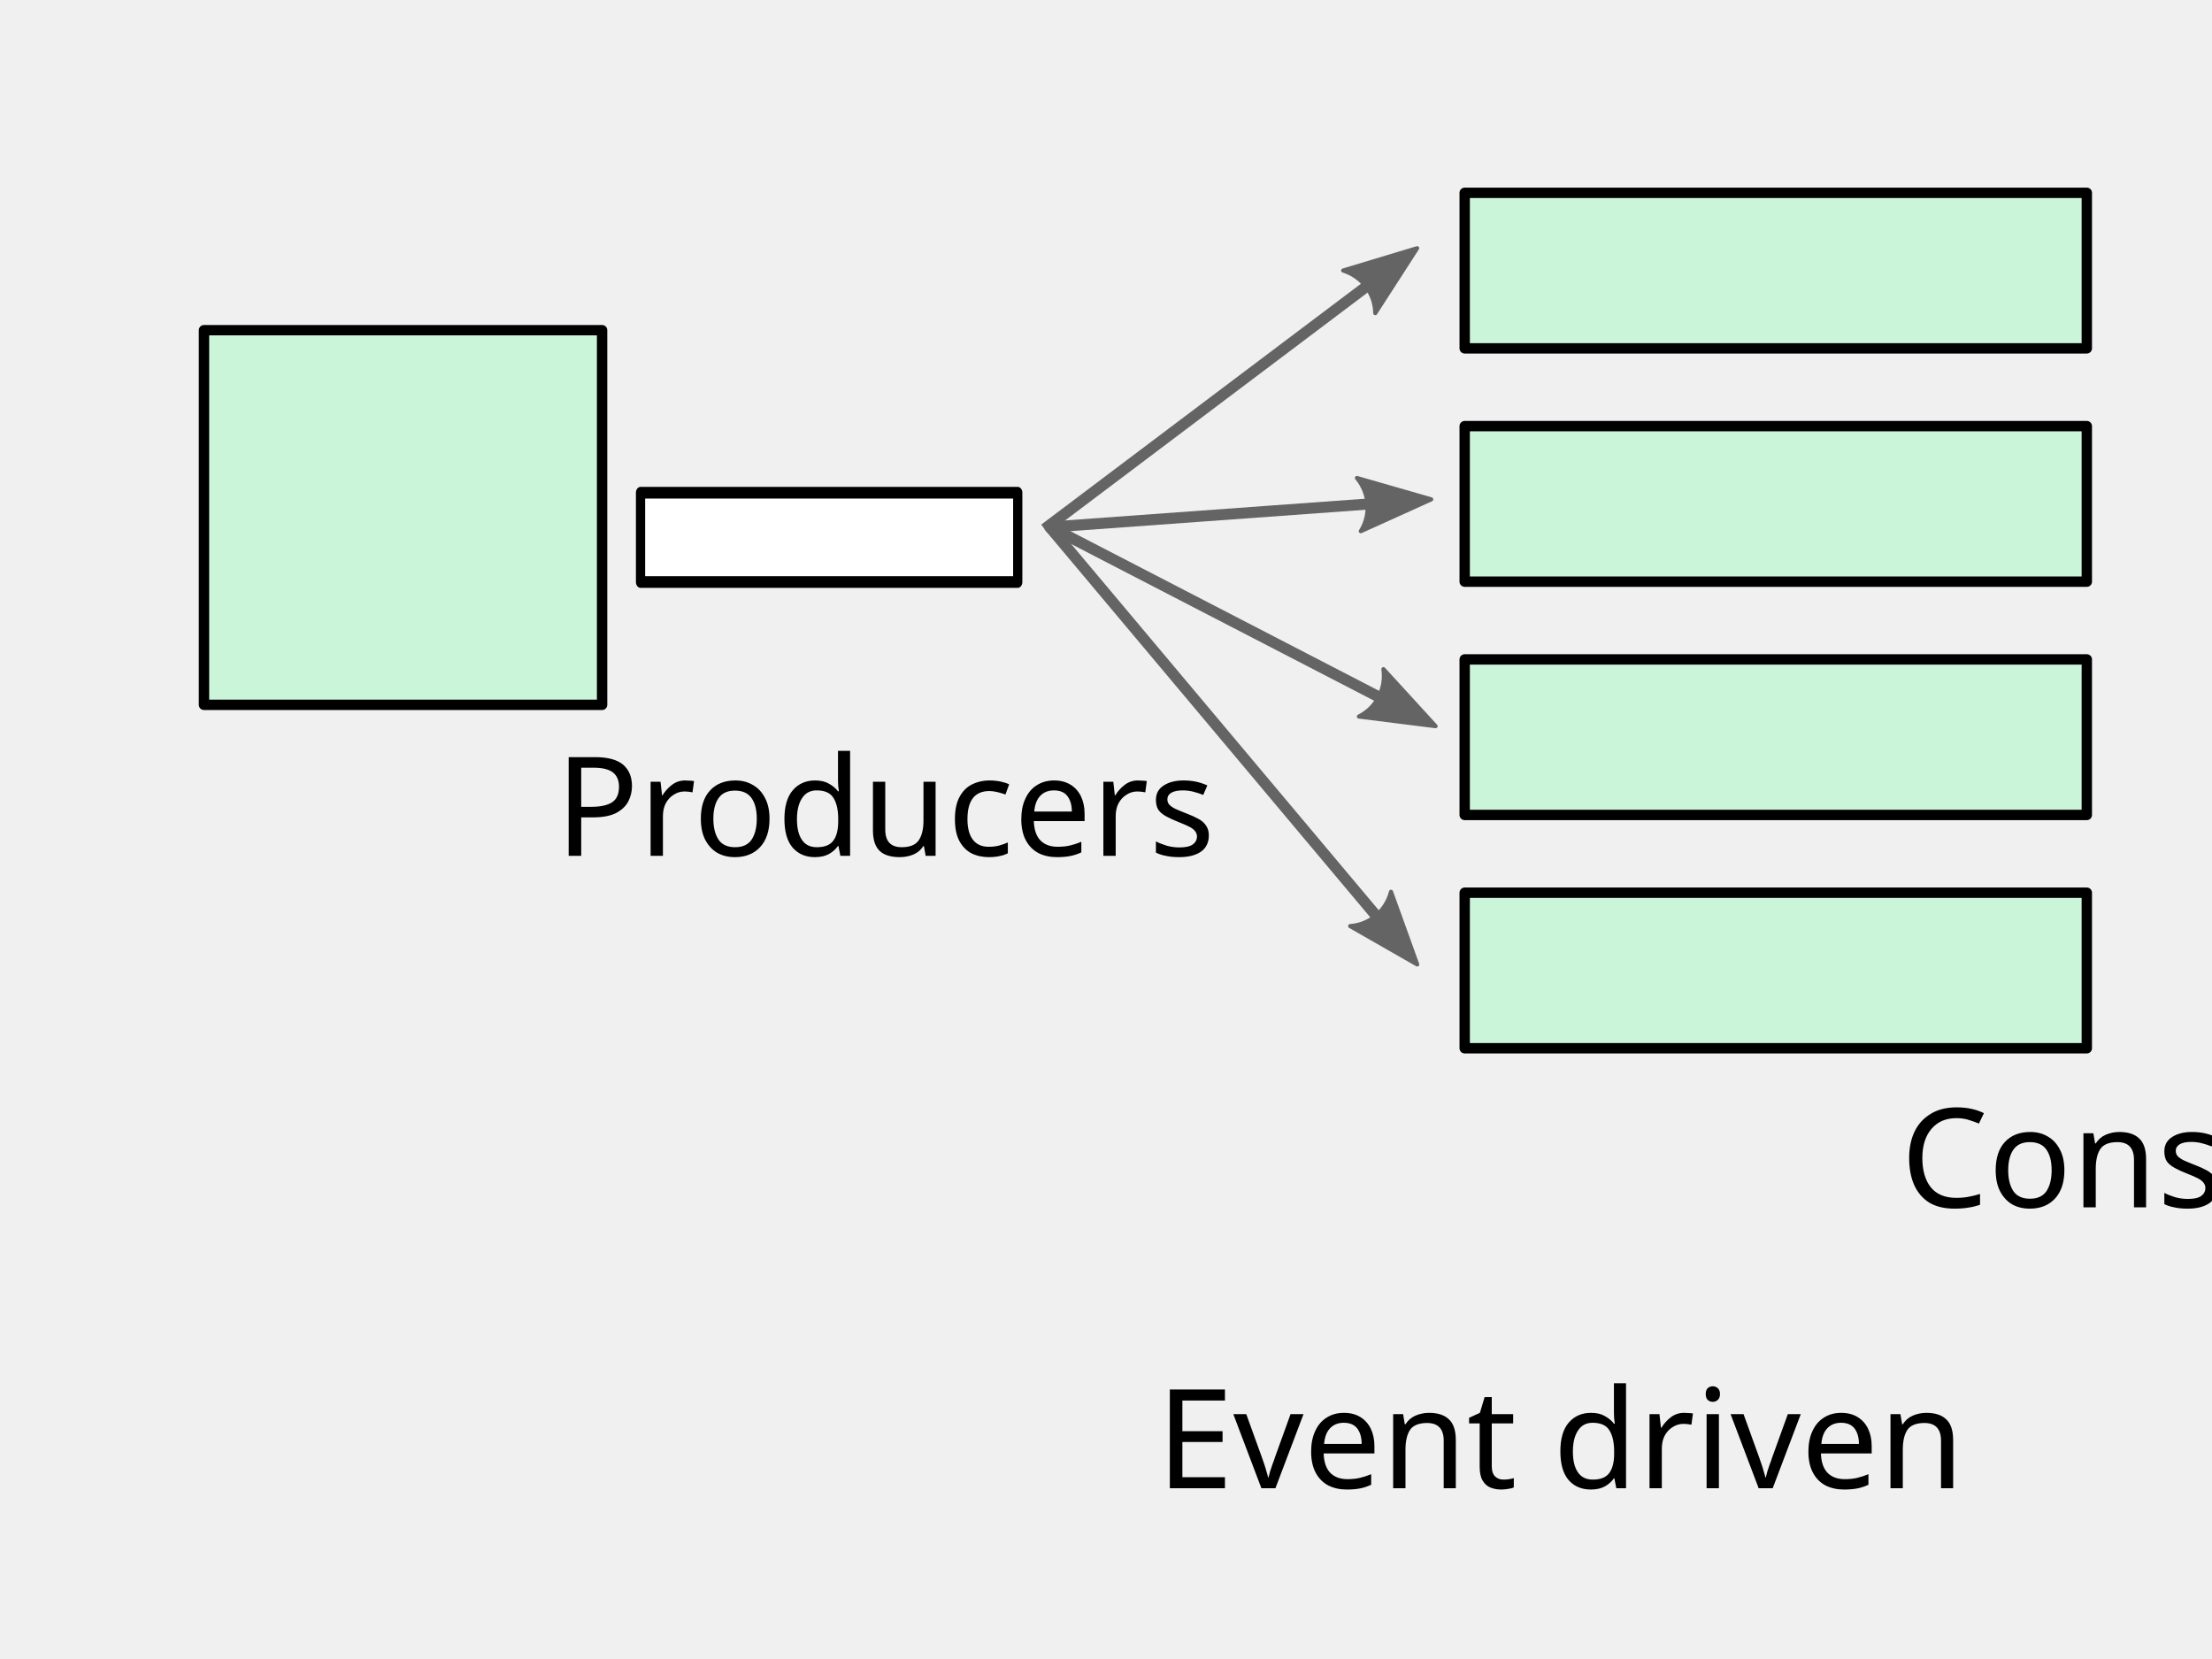
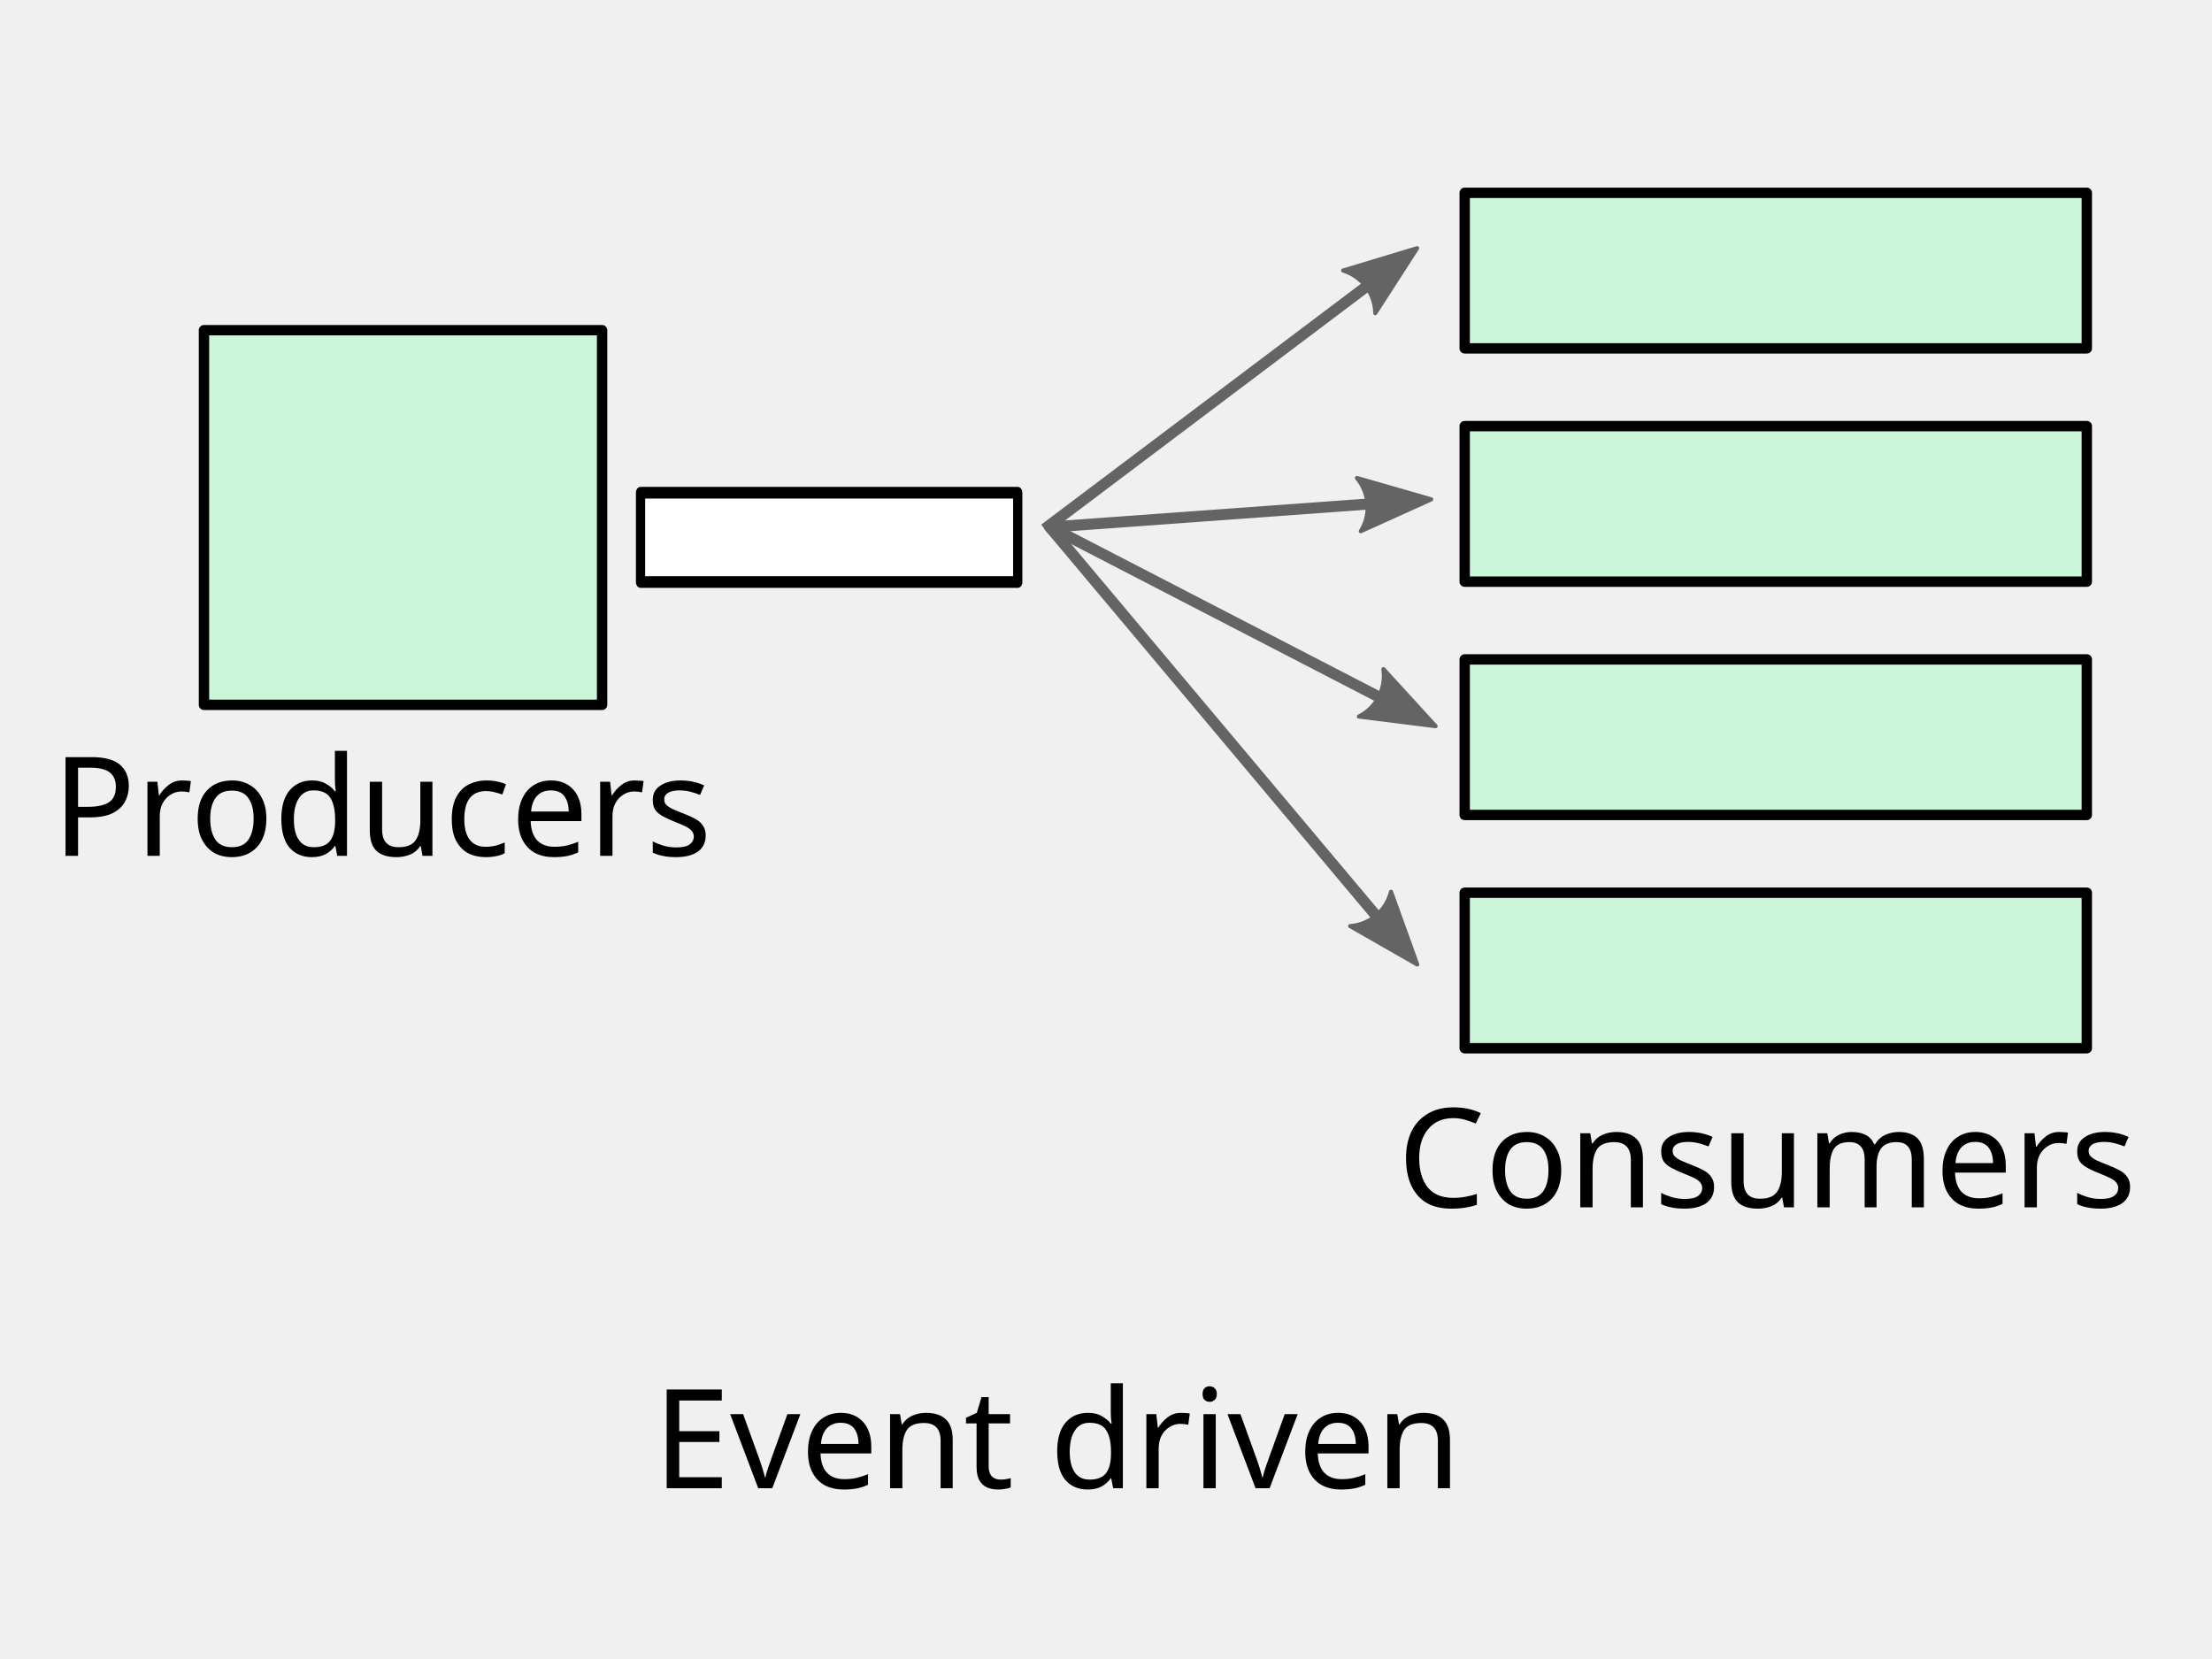
- <svg xmlns="http://www.w3.org/2000/svg" xmlns:ns1="http://schemas.microsoft.com/visio/2003/SVGExtensions/" xmlns:xlink="http://www.w3.org/1999/xlink" width="200" height="150" viewBox="0 0 160 120" xml:space="preserve" class="st7" id="svg2" version="1.1" style="font-size:12px;overflow:visible;color-interpolation-filters:sRGB;fill:none;fill-rule:evenodd;stroke-linecap:square;stroke-miterlimit:3">
-   <ns1:documentProperties ns1:langID="1033" ns1:viewMarkup="false" />
-   <style type="text/css" id="style4">
- 		.st1 {fill:#cbf5d8;stroke:#000000;stroke-linecap:round;stroke-linejoin:round;stroke-width:0.75}
- 		.st2 {fill:#ffffff;stroke:#000000;stroke-linecap:round;stroke-linejoin:round;stroke-width:0.75}
- 		.st3 {marker-start:url(#mrkr1-20);stroke:#7f7f7f;stroke-linecap:round;stroke-linejoin:round;stroke-width:0.75}
- 		.st4 {fill:#7f7f7f;fill-opacity:1;stroke:#7f7f7f;stroke-opacity:1;stroke-width:0.342}
- 		.st5 {fill:none;stroke:none;stroke-linecap:round;stroke-linejoin:round;stroke-width:0.75}
- 		.st6 {fill:#000000;font-family:Segoe Print;font-size:0.667em}
- 		.st7 {fill:none;fill-rule:evenodd;font-size:12px;overflow:visible;stroke-linecap:square;stroke-miterlimit:3}
- 	</style>
+ <svg xmlns="http://www.w3.org/2000/svg" xmlns:xlink="http://www.w3.org/1999/xlink" id="svg2" width="200" height="150" style="font-size:12px;overflow:visible;color-interpolation-filters:sRGB;fill:none;fill-rule:evenodd;stroke-linecap:square;stroke-miterlimit:3" class="st7" version="1.1" viewBox="0 0 160 120" xml:space="preserve">
+   <style id="style4" type="text/css">.st1,.st2{fill:#cbf5d8;stroke:#000;stroke-linecap:round;stroke-linejoin:round;stroke-width:.75}.st2{fill:#fff}.st4{fill:#7f7f7f;fill-opacity:1;stroke:#7f7f7f;stroke-opacity:1;stroke-width:.342}.st6{fill:#000;font-family:Segoe Print;font-size:.667em}.st7{fill:none;fill-rule:evenodd;font-size:12px;overflow:visible;stroke-linecap:square;stroke-miterlimit:3}</style>
  <defs id="Markers">
-     <marker style="overflow:visible;" id="marker5165" refX="0.0" refY="0.0" orient="auto">
-       <path transform="scale(0.6) rotate(180) translate(0,0)" d="M 8.719,4.034 L -2.207,0.016 L 8.719,-4.002 C 6.973,-1.63 6.983,1.616 8.719,4.034 z " style="fill-rule:evenodd;stroke-width:0.625;stroke-linejoin:round;stroke:#646464;stroke-opacity:1;fill:#646464;fill-opacity:1" id="path5167" />
+     <marker style="overflow:visible" id="marker5165" orient="auto" refX="0" refY="0">
+       <path style="fill-rule:evenodd;stroke-width:.625;stroke-linejoin:round;stroke:#646464;stroke-opacity:1;fill:#646464;fill-opacity:1" id="path5167" d="M 8.719,4.034 L -2.207,0.016 L 8.719,-4.002 C 6.973,-1.63 6.983,1.616 8.719,4.034 z" transform="scale(0.6) rotate(180) translate(0,0)" />
    </marker>
-     <marker orient="auto" refY="0.0" refX="0.0" id="marker4955" style="overflow:visible;">
-       <path id="path4957" style="fill-rule:evenodd;stroke-width:0.625;stroke-linejoin:round;stroke:#646464;stroke-opacity:1;fill:#646464;fill-opacity:1" d="M 8.719,4.034 L -2.207,0.016 L 8.719,-4.002 C 6.973,-1.63 6.983,1.616 8.719,4.034 z " transform="scale(0.6) rotate(180) translate(0,0)" />
+     <marker id="marker4955" orient="auto" refX="0" refY="0" style="overflow:visible">
+       <path id="path4957" d="M 8.719,4.034 L -2.207,0.016 L 8.719,-4.002 C 6.973,-1.63 6.983,1.616 8.719,4.034 z" transform="scale(0.6) rotate(180) translate(0,0)" style="fill-rule:evenodd;stroke-width:.625;stroke-linejoin:round;stroke:#646464;stroke-opacity:1;fill:#646464;fill-opacity:1" />
    </marker>
-     <marker style="overflow:visible;" id="marker4661" refX="0.0" refY="0.0" orient="auto">
-       <path transform="scale(0.6) rotate(180) translate(0,0)" d="M 8.719,4.034 L -2.207,0.016 L 8.719,-4.002 C 6.973,-1.63 6.983,1.616 8.719,4.034 z " style="fill-rule:evenodd;stroke-width:0.625;stroke-linejoin:round;stroke:#646464;stroke-opacity:1;fill:#646464;fill-opacity:1" id="path4663" />
+     <marker style="overflow:visible" id="marker4661" orient="auto" refX="0" refY="0">
+       <path style="fill-rule:evenodd;stroke-width:.625;stroke-linejoin:round;stroke:#646464;stroke-opacity:1;fill:#646464;fill-opacity:1" id="path4663" d="M 8.719,4.034 L -2.207,0.016 L 8.719,-4.002 C 6.973,-1.63 6.983,1.616 8.719,4.034 z" transform="scale(0.6) rotate(180) translate(0,0)" />
    </marker>
-     <marker orient="auto" refY="0.0" refX="0.0" id="Arrow2Mend" style="overflow:visible;">
-       <path id="path4350" style="fill-rule:evenodd;stroke-width:0.625;stroke-linejoin:round;stroke:#646464;stroke-opacity:1;fill:#646464;fill-opacity:1" d="M 8.719,4.034 L -2.207,0.016 L 8.719,-4.002 C 6.973,-1.63 6.983,1.616 8.719,4.034 z " transform="scale(0.6) rotate(180) translate(0,0)" />
+     <marker id="Arrow2Mend" orient="auto" refX="0" refY="0" style="overflow:visible">
+       <path id="path4350" d="M 8.719,4.034 L -2.207,0.016 L 8.719,-4.002 C 6.973,-1.63 6.983,1.616 8.719,4.034 z" transform="scale(0.6) rotate(180) translate(0,0)" style="fill-rule:evenodd;stroke-width:.625;stroke-linejoin:round;stroke:#646464;stroke-opacity:1;fill:#646464;fill-opacity:1" />
    </marker>
    <g id="lend1">
-       <path d="M 1,-1 0,0 1,1" style="fill:none;stroke-linecap:round;stroke-linejoin:round" id="path8" />
+       <path style="fill:none;stroke-linecap:round;stroke-linejoin:round" id="path8" d="M 1,-1 0,0 1,1" />
    </g>
-     <marker id="mrkr1-20" class="st4" ns1:arrowType="1" ns1:arrowSize="0" orient="auto" markerUnits="strokeWidth" overflow="visible" style="overflow:visible;fill:#7f7f7f;fill-opacity:1;stroke:#7f7f7f;stroke-width:0.342;stroke-opacity:1">
-       <use xlink:href="#lend1" transform="scale(2.92,2.92)" id="use11" x="0" y="0" width="100%" height="100%" />
+     <marker id="mrkr1-20" class="st4" markerUnits="strokeWidth" orient="auto" overflow="visible" style="overflow:visible;fill:#7f7f7f;fill-opacity:1;stroke:#7f7f7f;stroke-width:.342;stroke-opacity:1">
+       <use id="use11" width="100%" height="100%" x="0" y="0" transform="scale(2.92,2.92)" xlink:href="#lend1" />
    </marker>
  </defs>
-   <g id="layer3" transform="translate(28.94308,19.30395)" />
  <g id="layer1" transform="translate(28.94308,19.30395)">
-     <text style="font-size:10px;font-family:'Segoe Print';fill:#000000" id="text98" ns1:langID="1033" class="st6" y="88.342" x="18.313">
-       <ns1:paragraph ns1:horizAlign="1" />
-       <ns1:tabList />Event driven</text>
-     <g id="shape109-2" ns1:mID="109" ns1:groupContext="shape" transform="matrix(1.163509,0,0,1.163381,-14.18859,-65.0043)">
-       <rect x="0" y="59.811" width="24.75" height="23.294" class="st1" id="rect23" style="fill:#cbf5d8;stroke:#000000;stroke-width:0.645;stroke-linecap:round;stroke-linejoin:round" />
+     <text style="font-size:10px;font-family:'Segoe Print';fill:#000" id="text98" x="18.313" y="88.342" class="st6">Event driven</text>
+     <g id="shape109-2" transform="matrix(1.163509,0,0,1.163381,-14.18859,-65.0043)">
+       <rect id="rect23" width="24.75" height="23.294" x="0" y="59.811" class="st1" style="fill:#cbf5d8;stroke:#000;stroke-width:.645;stroke-linecap:round;stroke-linejoin:round" />
    </g>
-     <g id="shape111-4" ns1:mID="111" ns1:groupContext="shape" transform="matrix(0.7578774,0,0,0.9570409,17.38864,-56.73934)">
-       <rect x="0" y="76.355" width="36" height="6.75" class="st2" id="rect28" style="fill:#ffffff;stroke:#000000;stroke-width:0.881;stroke-linecap:round;stroke-linejoin:round" />
+     <g id="shape111-4" transform="matrix(0.7578774,0,0,0.9570409,17.38864,-56.73934)">
+       <rect id="rect28" width="36" height="6.75" x="0" y="76.355" class="st2" style="fill:#fff;stroke:#000;stroke-width:.881;stroke-linecap:round;stroke-linejoin:round" />
    </g>
-     <g id="group121-6" transform="matrix(1.25,0,0,1.25,77.00202,-47.36271)" ns1:mID="121" ns1:groupContext="group">
-       <g id="shape110-7" ns1:mID="110" ns1:groupContext="shape" transform="translate(0,-40.5)">
-         <rect x="0" y="74.105" width="36" height="9" class="st1" id="rect36" style="fill:#cbf5d8;stroke:#000000;stroke-width:0.6;stroke-linecap:round;stroke-linejoin:round" />
+     <g id="group121-6" transform="matrix(1.25,0,0,1.25,77.00202,-47.36271)">
+       <g id="shape110-7" transform="translate(0,-40.5)">
+         <rect id="rect36" width="36" height="9" x="0" y="74.105" class="st1" style="fill:#cbf5d8;stroke:#000;stroke-width:.6;stroke-linecap:round;stroke-linejoin:round" />
      </g>
-       <g id="shape117-9" ns1:mID="117" ns1:groupContext="shape" transform="translate(0,-13.5)">
-         <rect x="0" y="74.105" width="36" height="9" class="st1" id="rect41" style="fill:#cbf5d8;stroke:#000000;stroke-width:0.6;stroke-linecap:round;stroke-linejoin:round" />
+       <g id="shape117-9" transform="translate(0,-13.5)">
+         <rect id="rect41" width="36" height="9" x="0" y="74.105" class="st1" style="fill:#cbf5d8;stroke:#000;stroke-width:.6;stroke-linecap:round;stroke-linejoin:round" />
      </g>
-       <g id="shape118-11" ns1:mID="118" ns1:groupContext="shape">
-         <rect x="0" y="74.105" width="36" height="9" class="st1" id="rect46" style="fill:#cbf5d8;stroke:#000000;stroke-width:0.6;stroke-linecap:round;stroke-linejoin:round" />
+       <g id="shape118-11">
+         <rect id="rect46" width="36" height="9" x="0" y="74.105" class="st1" style="fill:#cbf5d8;stroke:#000;stroke-width:.6;stroke-linecap:round;stroke-linejoin:round" />
      </g>
-       <g id="shape119-13" ns1:mID="119" ns1:groupContext="shape" transform="translate(0,-27)">
-         <rect x="0" y="74.105" width="36" height="9" class="st1" id="rect51" style="fill:#cbf5d8;stroke:#000000;stroke-width:0.6;stroke-linecap:round;stroke-linejoin:round" />
+       <g id="shape119-13" transform="translate(0,-27)">
+         <rect id="rect51" width="36" height="9" x="0" y="74.105" class="st1" style="fill:#cbf5d8;stroke:#000;stroke-width:.6;stroke-linecap:round;stroke-linejoin:round" />
      </g>
    </g>
-     <text style="font-size:10px;font-family:'Segoe Print';fill:#000000" id="text65" ns1:langID="1033" class="st6" y="68.028" x="72.149">
-       <ns1:paragraph ns1:horizAlign="1" />
-       <ns1:tabList />Consumers</text>
-     <text style="font-size:10px;font-family:'Segoe Print';fill:#000000" id="text74" ns1:langID="1033" class="st6" y="42.6" x="-25.171">
-       <ns1:paragraph ns1:horizAlign="1" />
-       <ns1:tabList />Producers</text>
-     <path style="fill:#646464;fill-opacity:1;fill-rule:evenodd;stroke:#646464;stroke-width:0.8px;stroke-linecap:butt;stroke-linejoin:miter;stroke-opacity:1;marker-end:url(#Arrow2Mend)" d="M 46.612,18.961 72.72,-0.707" id="path4317" />
-     <path id="path4659" d="M 46.942,18.826 73.523,16.9" style="fill:#646464;fill-opacity:1;fill-rule:evenodd;stroke:#646464;stroke-width:0.8px;stroke-linecap:butt;stroke-linejoin:miter;stroke-opacity:1;marker-end:url(#marker4661)" />
-     <path style="fill:#646464;fill-opacity:1;fill-rule:evenodd;stroke:#646464;stroke-width:0.8px;stroke-linecap:butt;stroke-linejoin:miter;stroke-opacity:1;marker-end:url(#marker4955)" d="M 46.88,18.738 73.951,32.741" id="path4953" />
-     <path id="path5163" d="M 46.898,18.712 72.881,49.652" style="fill:#646464;fill-opacity:1;fill-rule:evenodd;stroke:#646464;stroke-width:0.8px;stroke-linecap:butt;stroke-linejoin:miter;stroke-opacity:1;marker-end:url(#marker5165)" />
+     <text style="font-size:10px;font-family:'Segoe Print';fill:#000" id="text65" x="72.149" y="68.028" class="st6">Consumers</text>
+     <text style="font-size:10px;font-family:'Segoe Print';fill:#000" id="text74" x="-25.171" y="42.6" class="st6">Producers</text>
+     <path style="fill:#646464;fill-opacity:1;fill-rule:evenodd;stroke:#646464;stroke-width:.8px;stroke-linecap:butt;stroke-linejoin:miter;stroke-opacity:1;marker-end:url(#Arrow2Mend)" id="path4317" d="M 46.612,18.961 72.72,-0.707" />
+     <path id="path4659" d="M 46.942,18.826 73.523,16.9" style="fill:#646464;fill-opacity:1;fill-rule:evenodd;stroke:#646464;stroke-width:.8px;stroke-linecap:butt;stroke-linejoin:miter;stroke-opacity:1;marker-end:url(#marker4661)" />
+     <path style="fill:#646464;fill-opacity:1;fill-rule:evenodd;stroke:#646464;stroke-width:.8px;stroke-linecap:butt;stroke-linejoin:miter;stroke-opacity:1;marker-end:url(#marker4955)" id="path4953" d="M 46.88,18.738 73.951,32.741" />
+     <path id="path5163" d="M 46.898,18.712 72.881,49.652" style="fill:#646464;fill-opacity:1;fill-rule:evenodd;stroke:#646464;stroke-width:.8px;stroke-linecap:butt;stroke-linejoin:miter;stroke-opacity:1;marker-end:url(#marker5165)" />
  </g>
</svg>
